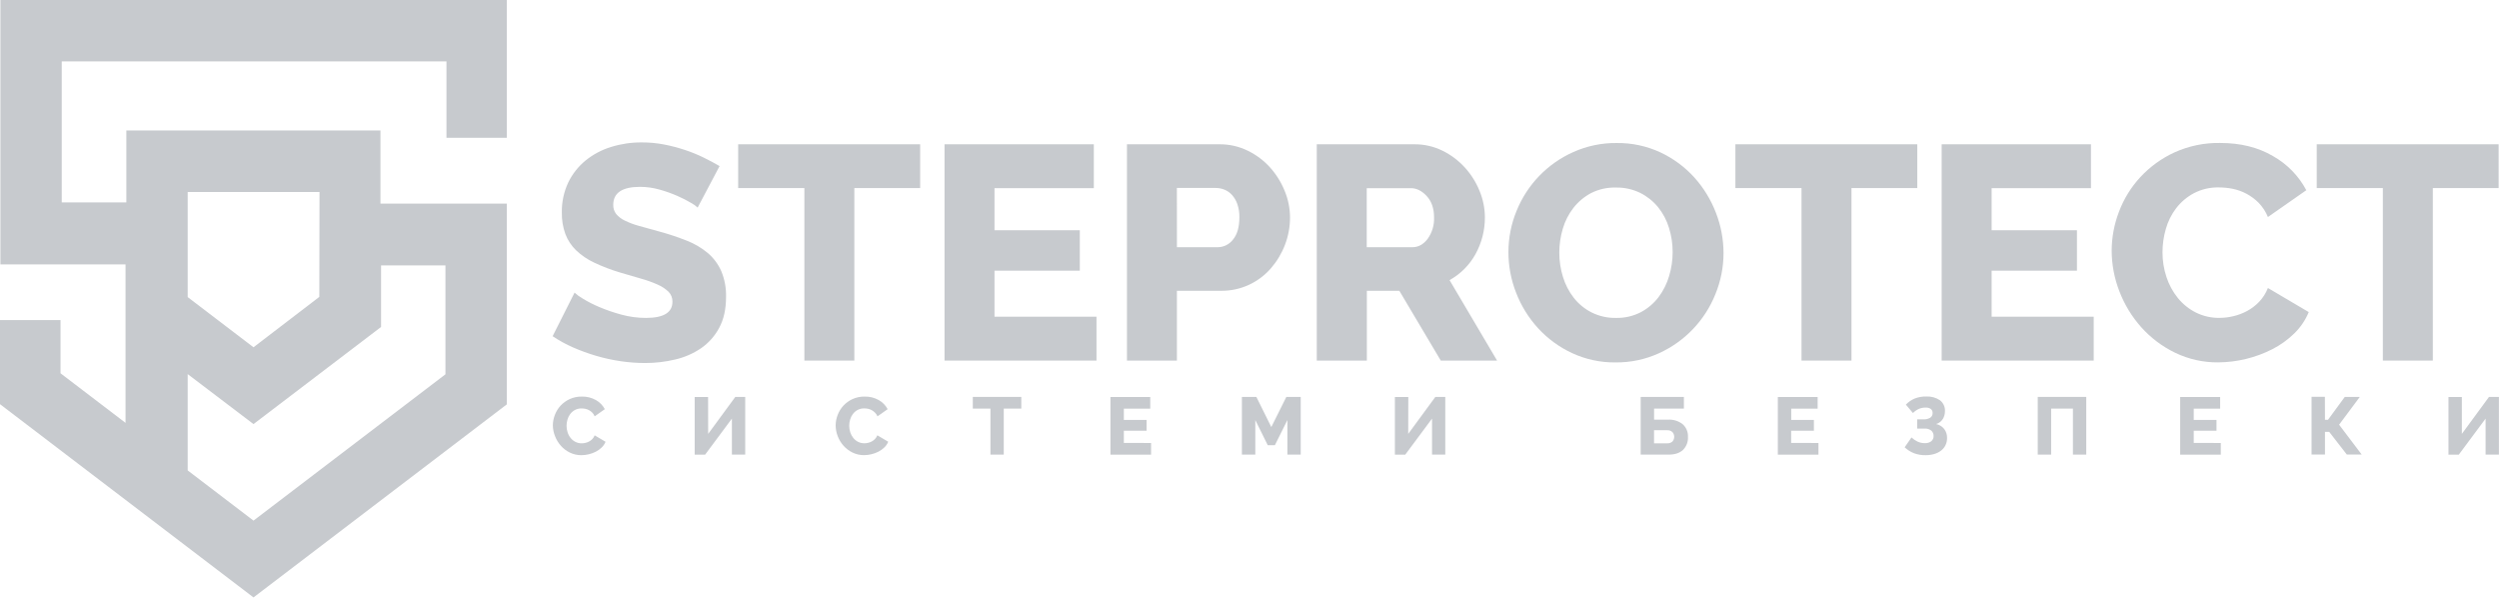
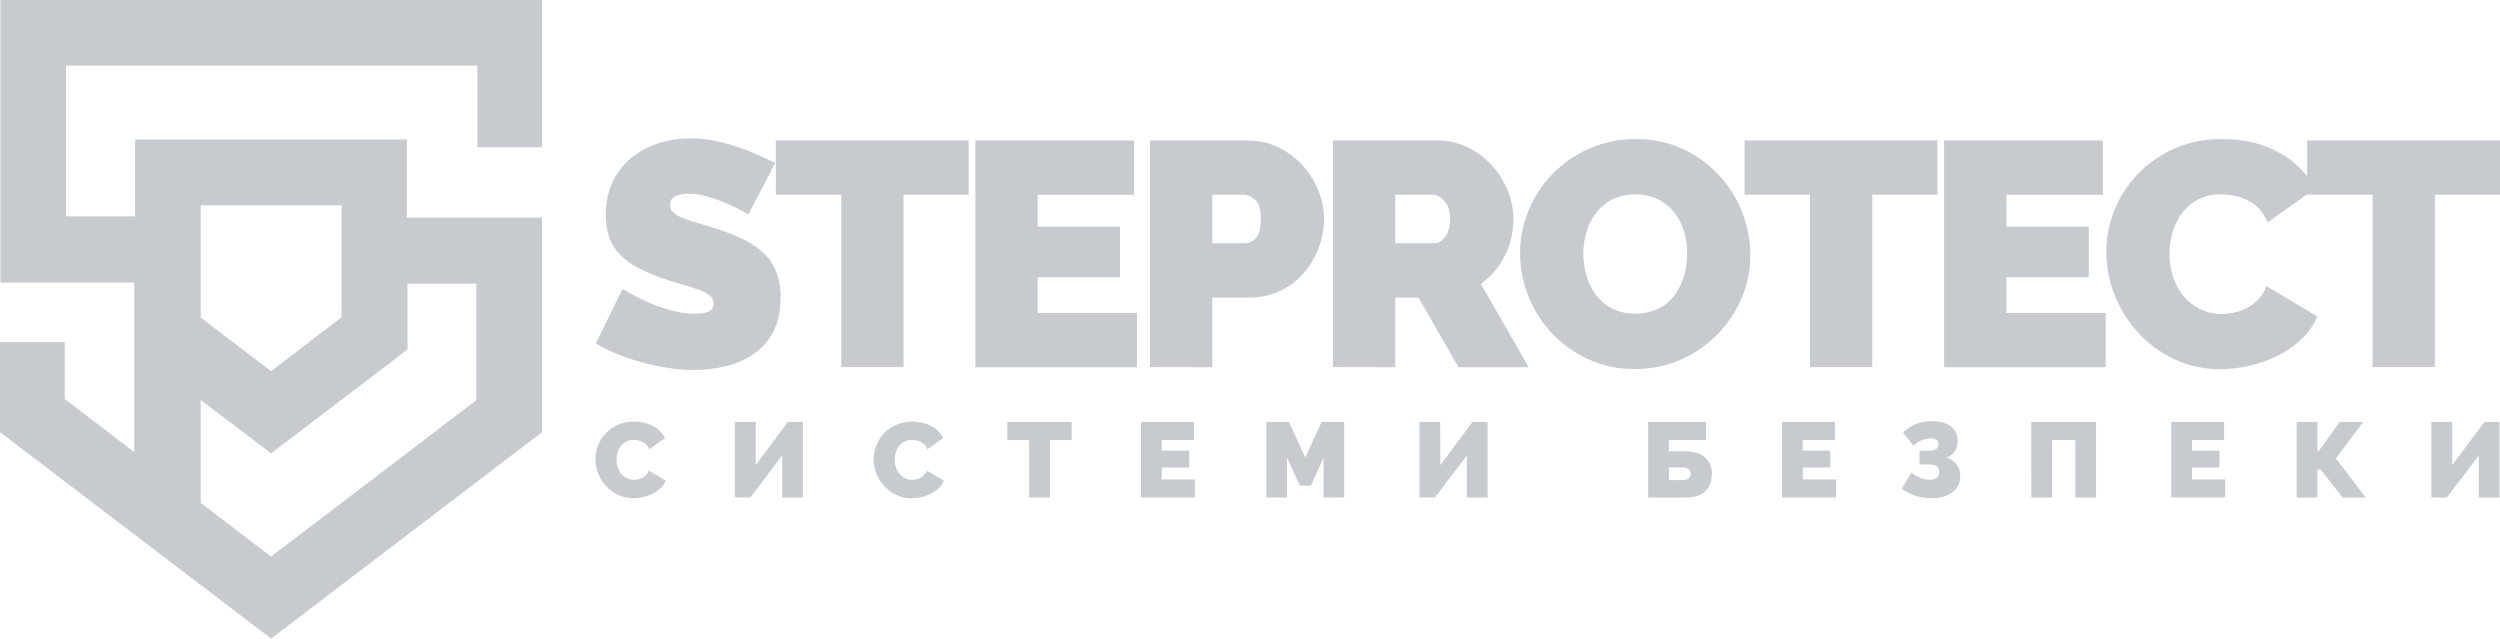
- <svg xmlns="http://www.w3.org/2000/svg" viewBox="0 0 1230.28 294">
+ <svg xmlns="http://www.w3.org/2000/svg" viewBox="0 0 1174.44 300">
  <defs>
-     <style>.cls-1{fill:#c7cace;}</style>
+     <style>.cls-1{fill:#c7cace;}.cls-2{isolation:isolate;}</style>
  </defs>
  <g id="Шар_2" data-name="Шар 2">
    <g id="Шар_1-2" data-name="Шар 1">
      <g id="Шар_1-2-2" data-name="Шар 1-2">
-         <path class="cls-1" d="M0,198.9V157.5H29.8v26.2l32,24.4v-78H.2V0H249.5V67.8H219.8V30.2H30.4V99.6H62.2V64.2H187.3v36h62.2V199L124.8,294Zm124.8,9.8L92.4,184.1v47.4l32.4,24.7,94.5-72V130.6H187.6v30.3ZM157.3,94.5H92.4v51.7l32.4,24.7,32.4-24.8.1-51.6Z" />
+         <path class="cls-1" d="M0,203V160.71H30.41v26.74l32.65,24.9V132.76H.2V0H254.59V69.18h-30.3V30.82H31v70.81H63.47V65.51H191.12v36.73h63.47V203.06L127.35,300Zm127.35,10-33.06-25.1v48.36l33.06,25.21L223.78,188V133.27H191.43v30.91ZM160.51,96.43H94.29v52.75l33.06,25.21,33.06-25.31.1-52.65Z" />
      </g>
-       <path class="cls-1" d="M343.46,102.15a15,15,0,0,0-3.15-2.25,59.4,59.4,0,0,0-6.75-3.45,65.35,65.35,0,0,0-8.85-3.15,35.31,35.31,0,0,0-9.6-1.35q-13.2,0-13.2,8.85a7,7,0,0,0,1.43,4.5,12.48,12.48,0,0,0,4.2,3.22,38.7,38.7,0,0,0,7,2.63q4.2,1.2,9.75,2.7a127.53,127.53,0,0,1,13.8,4.57,37.09,37.09,0,0,1,10.43,6.15,24.93,24.93,0,0,1,6.6,8.93,31,31,0,0,1,2.32,12.6q0,9-3.37,15.22a28.46,28.46,0,0,1-8.93,10.05,37.72,37.72,0,0,1-12.75,5.55,63.52,63.52,0,0,1-14.85,1.73,82.83,82.83,0,0,1-12-.9,86.83,86.83,0,0,1-12-2.63A95.25,95.25,0,0,1,282.19,171a63.4,63.4,0,0,1-10.13-5.55L282.86,144a21.06,21.06,0,0,0,3.9,2.85,58.52,58.52,0,0,0,8.18,4.2,82.89,82.89,0,0,0,10.87,3.75A45.62,45.62,0,0,0,318,156.45q13.05,0,13.05-7.95a6.71,6.71,0,0,0-1.95-4.95,18.36,18.36,0,0,0-5.4-3.53,58.55,58.55,0,0,0-8.17-2.92q-4.73-1.35-10.28-3a88.77,88.77,0,0,1-12.75-4.88,33.48,33.48,0,0,1-8.92-6.07,21.94,21.94,0,0,1-5.25-8,29.25,29.25,0,0,1-1.73-10.5,33.43,33.43,0,0,1,3.15-14.85A32.07,32.07,0,0,1,288.26,79a37.23,37.23,0,0,1,12.53-6.67,49.74,49.74,0,0,1,15.07-2.25,57.24,57.24,0,0,1,10.95,1,82.48,82.48,0,0,1,10.35,2.7,74,74,0,0,1,9.23,3.75q4.28,2.1,7.87,4.2Z" />
-       <path class="cls-1" d="M453,92.55h-32.4v84.9H396V92.55H363.41V71H453Z" />
-       <path class="cls-1" d="M539.81,155.85v21.6H465V71h73.5v21.6h-48.9v20.7h42V133.2h-42v22.65Z" />
-       <path class="cls-1" d="M554.81,177.45V71h45.45a31.2,31.2,0,0,1,14,3.15,35.92,35.92,0,0,1,11,8.25,39.39,39.39,0,0,1,7.2,11.55,34.36,34.36,0,0,1,2.63,13,37.36,37.36,0,0,1-2.48,13.5,38.54,38.54,0,0,1-6.9,11.55A32.52,32.52,0,0,1,615,140.1a32,32,0,0,1-14,3h-21.6v34.35Zm24.6-55.8h20.1a9.51,9.51,0,0,0,7.5-3.75q3.15-3.75,3.15-11a19,19,0,0,0-1-6.45,13.19,13.19,0,0,0-2.62-4.5,10.06,10.06,0,0,0-3.75-2.63,11.41,11.41,0,0,0-4.2-.82h-19.2Z" />
-       <path class="cls-1" d="M648.26,177.45V71h48a30.9,30.9,0,0,1,13.87,3.15,37,37,0,0,1,11,8.25,38.78,38.78,0,0,1,7.27,11.55,34.36,34.36,0,0,1,2.63,13,37.15,37.15,0,0,1-4.65,18.15,32.74,32.74,0,0,1-12.75,12.75l23.4,39.6H709.31l-20.4-34.35h-16v34.35Zm24.6-55.8h22.5c2.89,0,5.4-1.38,7.5-4.13A16.92,16.92,0,0,0,706,107q0-6.6-3.6-10.5c-2.4-2.6-5-3.9-7.8-3.9H672.86Z" />
-       <path class="cls-1" d="M795.41,178.35a49.47,49.47,0,0,1-21.6-4.65,53,53,0,0,1-16.65-12.23,55.49,55.49,0,0,1-10.73-17.32,54.57,54.57,0,0,1-3.82-20.1,53.14,53.14,0,0,1,4-20.25,53.67,53.67,0,0,1,28-29,50.86,50.86,0,0,1,21.3-4.42A49.6,49.6,0,0,1,817.46,75a52.79,52.79,0,0,1,16.65,12.3,55.85,55.85,0,0,1,10.65,17.4,55,55,0,0,1,3.75,19.8,53.15,53.15,0,0,1-4,20.25,53.9,53.9,0,0,1-27.82,29.1A50.27,50.27,0,0,1,795.41,178.35Zm-27.75-54a39.81,39.81,0,0,0,1.8,11.92,31.89,31.89,0,0,0,5.32,10.28,26.15,26.15,0,0,0,8.78,7.2,25.84,25.84,0,0,0,12,2.7,25.45,25.45,0,0,0,12.3-2.85,26.9,26.9,0,0,0,8.7-7.43,32.65,32.65,0,0,0,5.17-10.35,40.9,40.9,0,0,0,1.73-11.77,39.87,39.87,0,0,0-1.8-11.93,30.24,30.24,0,0,0-5.4-10.2,26.83,26.83,0,0,0-8.78-7,26,26,0,0,0-11.92-2.62A25.5,25.5,0,0,0,783.33,95a27.31,27.31,0,0,0-8.7,7.28,30.74,30.74,0,0,0-5.25,10.27A41,41,0,0,0,767.66,124.35Z" />
-       <path class="cls-1" d="M943.9,92.55H911.5v84.9H886.9V92.55H854.35V71H943.9Z" />
-       <path class="cls-1" d="M1030.75,155.85v21.6H955.9V71h73.5v21.6H980.5v20.7h42V133.2h-42v22.65Z" />
-       <path class="cls-1" d="M1039.6,123.3a53.77,53.77,0,0,1,3.6-19.13,52.13,52.13,0,0,1,10.5-17A53.33,53.33,0,0,1,1070.5,75a52.32,52.32,0,0,1,22.5-4.65q15,0,26,6.45a41.71,41.71,0,0,1,16.42,16.8l-18.9,13.2a22,22,0,0,0-4.57-7,25,25,0,0,0-12.83-6.9,35.1,35.1,0,0,0-6.75-.67,25.39,25.39,0,0,0-12.3,2.85,27.08,27.08,0,0,0-8.7,7.35,30.56,30.56,0,0,0-5.1,10.2,41.34,41.34,0,0,0-1.65,11.55,38.17,38.17,0,0,0,1.95,12.15,32.39,32.39,0,0,0,5.63,10.35,27.17,27.17,0,0,0,8.85,7.12,25.31,25.31,0,0,0,11.62,2.63,30,30,0,0,0,6.83-.83,27.58,27.58,0,0,0,6.75-2.55,24.11,24.11,0,0,0,5.92-4.5,21,21,0,0,0,4.35-6.82l20.1,11.85a31.3,31.3,0,0,1-7.12,10.5,44,44,0,0,1-10.88,7.8,59.71,59.71,0,0,1-26.55,6.45,47.69,47.69,0,0,1-21.22-4.73,53.69,53.69,0,0,1-16.65-12.52,57.3,57.3,0,0,1-10.8-17.7A55.36,55.36,0,0,1,1039.6,123.3Z" />
-       <path class="cls-1" d="M1230.1,92.55h-32.4v84.9h-24.6V92.55h-32.55V71h89.55Z" />
-       <path class="cls-1" d="M272.17,209.28a14.39,14.39,0,0,1,1-5.1,13.93,13.93,0,0,1,2.79-4.54,14.29,14.29,0,0,1,4.49-3.24,14.05,14.05,0,0,1,6-1.24,13.54,13.54,0,0,1,6.93,1.72,11.15,11.15,0,0,1,4.38,4.48l-5,3.52a5.73,5.73,0,0,0-1.22-1.86,6.66,6.66,0,0,0-3.42-1.84,9.29,9.29,0,0,0-1.79-.18,6.89,6.89,0,0,0-3.29.76,7.37,7.37,0,0,0-2.32,2,8.16,8.16,0,0,0-1.35,2.72,10.83,10.83,0,0,0-.45,3.08,10.09,10.09,0,0,0,.53,3.24,8.38,8.38,0,0,0,1.5,2.76,7.09,7.09,0,0,0,2.35,1.9,6.74,6.74,0,0,0,3.11.7,7.71,7.71,0,0,0,1.81-.22,7.08,7.08,0,0,0,1.81-.68,6.35,6.35,0,0,0,1.58-1.2,5.66,5.66,0,0,0,1.15-1.82l5.36,3.16a8.05,8.05,0,0,1-1.9,2.8,11.64,11.64,0,0,1-2.89,2.08,15.5,15.5,0,0,1-3.49,1.28,15,15,0,0,1-3.59.44,12.75,12.75,0,0,1-5.67-1.26,14.23,14.23,0,0,1-4.43-3.34,15.42,15.42,0,0,1-2.89-4.72A14.72,14.72,0,0,1,272.17,209.28Z" />
-       <path class="cls-1" d="M348.64,213.52,362,195.32h4.88v28.4h-6.56V206l-13.2,17.76H342v-28.4h6.6Z" />
-       <path class="cls-1" d="M411.4,209.28a14.39,14.39,0,0,1,1-5.1,14.13,14.13,0,0,1,2.8-4.54,14.37,14.37,0,0,1,4.48-3.24,14.05,14.05,0,0,1,6-1.24,13.56,13.56,0,0,1,6.94,1.72,11.15,11.15,0,0,1,4.38,4.48l-5,3.52A5.89,5.89,0,0,0,430.7,203a6.66,6.66,0,0,0-3.42-1.84,9.31,9.31,0,0,0-1.8-.18,6.88,6.88,0,0,0-3.28.76,7.37,7.37,0,0,0-2.32,2,8.37,8.37,0,0,0-1.36,2.72,11.18,11.18,0,0,0-.44,3.08,10.37,10.37,0,0,0,.52,3.24,8.77,8.77,0,0,0,1.5,2.76,7.23,7.23,0,0,0,2.36,1.9,6.73,6.73,0,0,0,3.1.7,7.73,7.73,0,0,0,1.82-.22,6.88,6.88,0,0,0,1.8-.68,6,6,0,0,0,1.58-1.2,5.52,5.52,0,0,0,1.16-1.82l5.36,3.16a8.19,8.19,0,0,1-1.9,2.8,11.51,11.51,0,0,1-2.9,2.08,15.24,15.24,0,0,1-3.48,1.28,15,15,0,0,1-3.6.44,12.73,12.73,0,0,1-5.66-1.26,14.27,14.27,0,0,1-4.44-3.34,15.2,15.2,0,0,1-2.88-4.72A14.74,14.74,0,0,1,411.4,209.28Z" />
-       <path class="cls-1" d="M502.8,201.08h-8.64v22.64H487.6V201.08h-8.68v-5.76H502.8Z" />
-       <path class="cls-1" d="M566.68,218v5.76h-20v-28.4h19.6v5.76h-13v5.52h11.2v5.32h-11.2v6Z" />
-       <path class="cls-1" d="M633.8,223.72v-17l-6.16,12.36h-3.52L618,206.72v17H611.4v-28.4h7.12l7.36,14.84,7.4-14.84h7.08v28.4Z" />
-       <path class="cls-1" d="M693.28,213.52l13.36-18.2h4.88v28.4H705V206l-13.2,17.76h-5.08v-28.4h6.6Z" />
-       <path class="cls-1" d="M807.72,195.32H829v5.76H814.32v5.44h6.88a10.66,10.66,0,0,1,7.18,2.22A7.82,7.82,0,0,1,831,215a8.31,8.31,0,0,1-2.48,6.44c-1.65,1.52-4,2.28-7,2.28H807.72Zm13,22.84a3.62,3.62,0,0,0,2.62-.86,3.52,3.52,0,0,0,0-4.68,3.55,3.55,0,0,0-2.64-.9h-6.4v6.44Z" />
-       <path class="cls-1" d="M895.24,218v5.76h-20v-28.4h19.6v5.76h-13v5.52H893v5.32h-11.2v6Z" />
-       <path class="cls-1" d="M938.28,199.12a13,13,0,0,1,4.34-3,14.72,14.72,0,0,1,5.74-1,11,11,0,0,1,6.68,1.84,6.36,6.36,0,0,1,2.48,5.44,7.39,7.39,0,0,1-1,3.72,5.91,5.91,0,0,1-3.34,2.56,6.9,6.9,0,0,1,4,2.46,7.12,7.12,0,0,1,1.38,4.42,7.83,7.83,0,0,1-.8,3.58,7.51,7.51,0,0,1-2.22,2.66,10.13,10.13,0,0,1-3.36,1.64A14.77,14.77,0,0,1,948,224a15.69,15.69,0,0,1-5.68-.94,14.61,14.61,0,0,1-4.64-2.94l3.36-4.84A12,12,0,0,0,944,217.3a8.35,8.35,0,0,0,3.74.78,4.78,4.78,0,0,0,3-.9,3.17,3.17,0,0,0,1.18-2.7,3.41,3.41,0,0,0-1.1-2.56,5,5,0,0,0-3.54-1h-3.44v-4.56h3a6,6,0,0,0,3.44-.8,2.6,2.6,0,0,0,1.16-2.28,2.44,2.44,0,0,0-.84-2,4.06,4.06,0,0,0-2.6-.7,8.25,8.25,0,0,0-3.42.68,10.18,10.18,0,0,0-2.82,2Z" />
-       <path class="cls-1" d="M1003.2,195.32h23.88v28.4h-6.56V201.08H1009.8v22.64h-6.6Z" />
-       <path class="cls-1" d="M1093.32,218v5.76h-20v-28.4H1093v5.76h-13v5.52h11.2v5.32h-11.2v6Z" />
-       <path class="cls-1" d="M1144.6,206.6h1.48l8.28-11.28h7.4L1151.56,209l11.12,14.68h-7.32l-8.68-11.16h-2.08v11.16H1138v-28.4h6.56Z" />
-       <path class="cls-1" d="M1212,213.52l13.36-18.2h4.88v28.4h-6.56V206l-13.2,17.76h-5.08v-28.4h6.6Z" />
+       <g class="cls-2">
+         <path class="cls-1" d="M351.56,100.75a81.73,81.73,0,0,0-9.3-4.8,85.09,85.09,0,0,0-9.08-3.38A32.71,32.71,0,0,0,323.36,91a13.67,13.67,0,0,0-6.23,1.2,4.19,4.19,0,0,0-2.32,4,4.67,4.67,0,0,0,1.35,3.45,12.79,12.79,0,0,0,3.9,2.47,48.8,48.8,0,0,0,6.22,2.18q3.68,1.05,8.33,2.55a109,109,0,0,1,13.27,4.95A41.22,41.22,0,0,1,358,118.22a24.55,24.55,0,0,1,6.45,8.93,32.32,32.32,0,0,1,2.25,12.75q0,9.6-3.53,16.12a28.92,28.92,0,0,1-9.3,10.43,39.27,39.27,0,0,1-13.05,5.62,63.15,63.15,0,0,1-14.62,1.73,82.83,82.83,0,0,1-12-.9A104.21,104.21,0,0,1,302,170.35a107,107,0,0,1-11.7-3.9,74.72,74.72,0,0,1-10.42-5.1l12.6-25.65a88.33,88.33,0,0,0,11,5.85,77.57,77.57,0,0,0,10.87,4,43.37,43.37,0,0,0,12.38,1.8q4.8,0,6.67-1.28a3.9,3.9,0,0,0,1.88-3.37,4.84,4.84,0,0,0-1.88-3.83,17.12,17.12,0,0,0-5.17-2.77q-3.3-1.2-7.58-2.4t-9.07-2.85a78.44,78.44,0,0,1-12.15-5.18,33,33,0,0,1-8.4-6.3,22.5,22.5,0,0,1-4.88-8,31.27,31.27,0,0,1-1.57-10.35,35.79,35.79,0,0,1,3.22-15.6,32,32,0,0,1,8.78-11.25,39.24,39.24,0,0,1,12.67-6.83,48.32,48.32,0,0,1,15.08-2.32,57.24,57.24,0,0,1,11.4,1.12A91.06,91.06,0,0,1,346.38,69a102.91,102.91,0,0,1,9.68,3.75q4.5,2,8.1,3.83Z" />
+         <path class="cls-1" d="M455.06,91.45h-30.6v81H395.21v-81H364.46V66h90.6Z" />
+         <path class="cls-1" d="M534.1,147v25.5H458.21V66h74.54v25.5H487.46v15h38.7v23.7h-38.7V147Z" />
+         <path class="cls-1" d="M540.25,172.45V66h45.9a32.35,32.35,0,0,1,14.4,3.22,37.4,37.4,0,0,1,11.33,8.4,39.22,39.22,0,0,1,7.42,11.85,35.57,35.57,0,0,1,2.7,13.43,39.08,39.08,0,0,1-9.67,25.57,33.92,33.92,0,0,1-11.1,8.25,33.2,33.2,0,0,1-14.33,3.08H569.5v32.7Zm29.25-58.2H585a6.88,6.88,0,0,0,5-2.48q2.32-2.47,2.32-8.92,0-6.6-2.7-9a8.18,8.18,0,0,0-5.4-2.4H569.5Z" />
+         <path class="cls-1" d="M626.2,172.45V66h48.9a32.35,32.35,0,0,1,14.4,3.22,37.52,37.52,0,0,1,11.33,8.4,39.41,39.41,0,0,1,7.42,11.85,35.57,35.57,0,0,1,2.7,13.43,37.89,37.89,0,0,1-4.05,17.32,35.34,35.34,0,0,1-11.25,13.13l22.5,39.15h-33l-18.75-32.7H655.45v32.7Zm29.25-58.2H673.9q2.7,0,5-3t2.33-8.4q0-5.55-2.7-8.48t-5.4-2.92h-17.7Z" />
+         <path class="cls-1" d="M768,173.35a51.23,51.23,0,0,1-22.05-4.65A54.57,54.57,0,0,1,729,156.47a55.37,55.37,0,0,1-11-17.32,53.65,53.65,0,0,1-3.9-20.1,52.29,52.29,0,0,1,4-20.25,53.78,53.78,0,0,1,11.32-17.18,55.22,55.22,0,0,1,17.25-11.85,53.24,53.24,0,0,1,21.83-4.42A51.23,51.23,0,0,1,790.6,70a54,54,0,0,1,16.95,12.3,55.18,55.18,0,0,1,10.87,17.4,54.19,54.19,0,0,1,3.83,20,51.72,51.72,0,0,1-4,20.17A54.64,54.64,0,0,1,807,156.92a55.37,55.37,0,0,1-17.18,11.93A52.43,52.43,0,0,1,768,173.35Zm-24.15-54a36.22,36.22,0,0,0,1.5,10.42,27.31,27.31,0,0,0,4.5,8.93,22.71,22.71,0,0,0,7.57,6.3,25.63,25.63,0,0,0,21.83-.08,22.15,22.15,0,0,0,7.57-6.45,27.73,27.73,0,0,0,4.35-9.07,38.29,38.29,0,0,0,1.43-10.35,36.28,36.28,0,0,0-1.5-10.43,25.69,25.69,0,0,0-4.58-8.85,23.1,23.1,0,0,0-7.65-6.15,25.89,25.89,0,0,0-21.6.08,22.33,22.33,0,0,0-7.57,6.37,27,27,0,0,0-4.43,9A37.51,37.51,0,0,0,743.8,119.35Z" />
+         <path class="cls-1" d="M910.15,91.45h-30.6v81H850.3v-81H819.55V66h90.6Z" />
+         <path class="cls-1" d="M989.2,147v25.5H913.3V66h74.55v25.5h-45.3v15h38.7v23.7h-38.7V147Z" />
+         <path class="cls-1" d="M989.5,118.3a52.57,52.57,0,0,1,3.67-19.2,52,52,0,0,1,10.73-16.95A53.51,53.51,0,0,1,1044,65.35q15.43,0,26.77,6.37A41.62,41.62,0,0,1,1087.6,88.6l-22.35,15.9a19,19,0,0,0-4-6.45,20.22,20.22,0,0,0-5.48-4,23.42,23.42,0,0,0-6.22-2.1,34.06,34.06,0,0,0-6.22-.6,21.83,21.83,0,0,0-18.38,8.92,27.86,27.86,0,0,0-4.35,9,36.45,36.45,0,0,0-1.42,10,34.09,34.09,0,0,0,1.65,10.65,27.4,27.4,0,0,0,4.8,9,23.44,23.44,0,0,0,7.72,6.22,22.35,22.35,0,0,0,10.28,2.33,29.23,29.23,0,0,0,6.14-.68,22.78,22.78,0,0,0,6.08-2.25,20.51,20.51,0,0,0,5.25-4.05,17.76,17.76,0,0,0,3.67-6.07l23.86,14.25a30.5,30.5,0,0,1-7.28,10.5,46.18,46.18,0,0,1-11.1,7.8,58.85,58.85,0,0,1-13.35,4.8,61.45,61.45,0,0,1-13.88,1.65,49.34,49.34,0,0,1-21.67-4.73,55,55,0,0,1-17-12.52,56.79,56.79,0,0,1-11-17.7A54.22,54.22,0,0,1,989.5,118.3Z" />
+         <path class="cls-1" d="M1174.44,91.45h-30.6v81h-29.25v-81h-30.75V66h90.6Z" />
+       </g>
+       <g class="cls-2">
+         <path class="cls-1" d="M279.73,215.67a17.49,17.49,0,0,1,1.23-6.4,17.23,17.23,0,0,1,3.57-5.65,18.52,18.52,0,0,1,5.7-4.05,19.72,19.72,0,0,1,16.58.58,13.88,13.88,0,0,1,5.62,5.62l-7.45,5.3a6.31,6.31,0,0,0-1.32-2.15,7,7,0,0,0-1.83-1.35,8.29,8.29,0,0,0-2.07-.7,11.7,11.7,0,0,0-2.08-.2,7.3,7.3,0,0,0-6.12,3,9.09,9.09,0,0,0-1.45,3,12,12,0,0,0-.48,3.32,11.32,11.32,0,0,0,.55,3.55,9.19,9.19,0,0,0,1.6,3,7.82,7.82,0,0,0,2.58,2.08,7.36,7.36,0,0,0,3.42.77,9.73,9.73,0,0,0,2.05-.22,7.66,7.66,0,0,0,2-.75,6.89,6.89,0,0,0,1.75-1.35,6.11,6.11,0,0,0,1.22-2l7.95,4.75a10.07,10.07,0,0,1-2.42,3.5,15.4,15.4,0,0,1-3.7,2.6,19.47,19.47,0,0,1-4.45,1.6,20.37,20.37,0,0,1-4.63.55,16.43,16.43,0,0,1-7.22-1.57,18.12,18.12,0,0,1-5.65-4.18,18.91,18.91,0,0,1-3.68-5.9A18.06,18.06,0,0,1,279.73,215.67Z" />
+         <path class="cls-1" d="M355,218.52l15.1-20.3h7.1v35.5h-9.75V214l-15,19.7h-7.25v-35.5H355Z" />
+         <path class="cls-1" d="M410.43,215.67a17.49,17.49,0,0,1,1.23-6.4,17.23,17.23,0,0,1,3.57-5.65,18.52,18.52,0,0,1,5.7-4.05,19.72,19.72,0,0,1,16.58.58,13.88,13.88,0,0,1,5.62,5.62l-7.45,5.3a6.31,6.31,0,0,0-1.32-2.15,7,7,0,0,0-1.83-1.35,8.29,8.29,0,0,0-2.07-.7,11.7,11.7,0,0,0-2.08-.2,7.3,7.3,0,0,0-6.12,3,9.09,9.09,0,0,0-1.45,3,12,12,0,0,0-.48,3.32,11.32,11.32,0,0,0,.55,3.55,9.19,9.19,0,0,0,1.6,3,7.82,7.82,0,0,0,2.58,2.08,7.36,7.36,0,0,0,3.42.77,9.73,9.73,0,0,0,2-.22,7.66,7.66,0,0,0,2-.75,6.89,6.89,0,0,0,1.75-1.35,6.11,6.11,0,0,0,1.22-2l8,4.75a10.07,10.07,0,0,1-2.42,3.5,15.4,15.4,0,0,1-3.7,2.6,19.47,19.47,0,0,1-4.45,1.6,20.37,20.37,0,0,1-4.63.55,16.43,16.43,0,0,1-7.22-1.57,18.12,18.12,0,0,1-5.65-4.18,18.91,18.91,0,0,1-3.68-5.9A18.06,18.06,0,0,1,410.43,215.67Z" />
+         <path class="cls-1" d="M503.43,206.72h-10.2v27h-9.75v-27H473.23v-8.5h30.2Z" />
+         <path class="cls-1" d="M561.33,225.22v8.5H536v-35.5h24.85v8.5h-15.1v5h12.9v7.9h-12.9v5.6Z" />
+         <path class="cls-1" d="M621.78,233.72V215l-5.95,13.15h-5.2l-6-13.15v18.7h-9.75v-35.5h10.65l7.65,16.7,7.7-16.7h10.6v35.5Z" />
+         <path class="cls-1" d="M676.63,218.52l15.1-20.3h7.1v35.5h-9.75V214l-15,19.7h-7.25v-35.5h9.75Z" />
+         <path class="cls-1" d="M774.28,198.22h27.15v8.5H784V212h7.3q6.4,0,9.65,2.83a9.8,9.8,0,0,1,3.25,7.82q0,5.2-3.1,8.15t-9.3,2.95H774.28Zm16.15,27.3a4.39,4.39,0,0,0,2.87-.8,2.81,2.81,0,0,0,0-4.27,4.18,4.18,0,0,0-2.87-.88H784v6Z" />
+         <path class="cls-1" d="M862.48,225.22v8.5h-25.3v-35.5H862v8.5h-15.1v5h12.9v7.9h-12.9v5.6Z" />
+         <path class="cls-1" d="M894,203.22a19.39,19.39,0,0,1,6-4,20.21,20.21,0,0,1,7.78-1.38,18.29,18.29,0,0,1,4.87.6,11,11,0,0,1,3.73,1.78,8,8,0,0,1,2.4,2.95,9.26,9.26,0,0,1,.85,4.07,11.6,11.6,0,0,1-.23,2.28,6.87,6.87,0,0,1-.82,2.15,7.37,7.37,0,0,1-1.63,1.9,8.89,8.89,0,0,1-2.57,1.47,8.69,8.69,0,0,1,4.9,3.23,9.09,9.09,0,0,1,1.6,5.37,9.45,9.45,0,0,1-1,4.5,9.08,9.08,0,0,1-2.85,3.25,12.85,12.85,0,0,1-4.3,2,20.8,20.8,0,0,1-5.37.65,21.3,21.3,0,0,1-13.9-4.55l4.45-7.45a17.77,17.77,0,0,0,4,2.4,12.23,12.23,0,0,0,4.85.9,5.14,5.14,0,0,0,3-.85,3.12,3.12,0,0,0,1.2-2.75,4.56,4.56,0,0,0-.2-1.3,2.82,2.82,0,0,0-.7-1.15,3.63,3.63,0,0,0-1.3-.8,5.92,5.92,0,0,0-2-.3h-5v-6.4h4.1a6.45,6.45,0,0,0,3.65-.8,2.57,2.57,0,0,0,1.15-2.25,2.65,2.65,0,0,0-.78-2A4.14,4.14,0,0,0,907,206a10.76,10.76,0,0,0-4.33.85,16.48,16.48,0,0,0-3.82,2.45Z" />
+         <path class="cls-1" d="M954.23,198.22h30.45v35.5h-9.75v-27H964v27h-9.75Z" />
+         <path class="cls-1" d="M1045.33,225.22v8.5H1020v-35.5h24.85v8.5h-15.1v5h12.9v7.9h-12.9v5.6Z" />
+         <path class="cls-1" d="M1088.63,211.77h.75l9.8-13.55h11l-12.85,17.15,14,18.35h-10.85l-10.25-13.1h-1.6v13.1h-9.7v-35.5h9.7Z" />
+         <path class="cls-1" d="M1152,218.52l15.1-20.3h7.1v35.5h-9.75V214l-15,19.7h-7.25v-35.5H1152Z" />
+       </g>
    </g>
  </g>
</svg>
